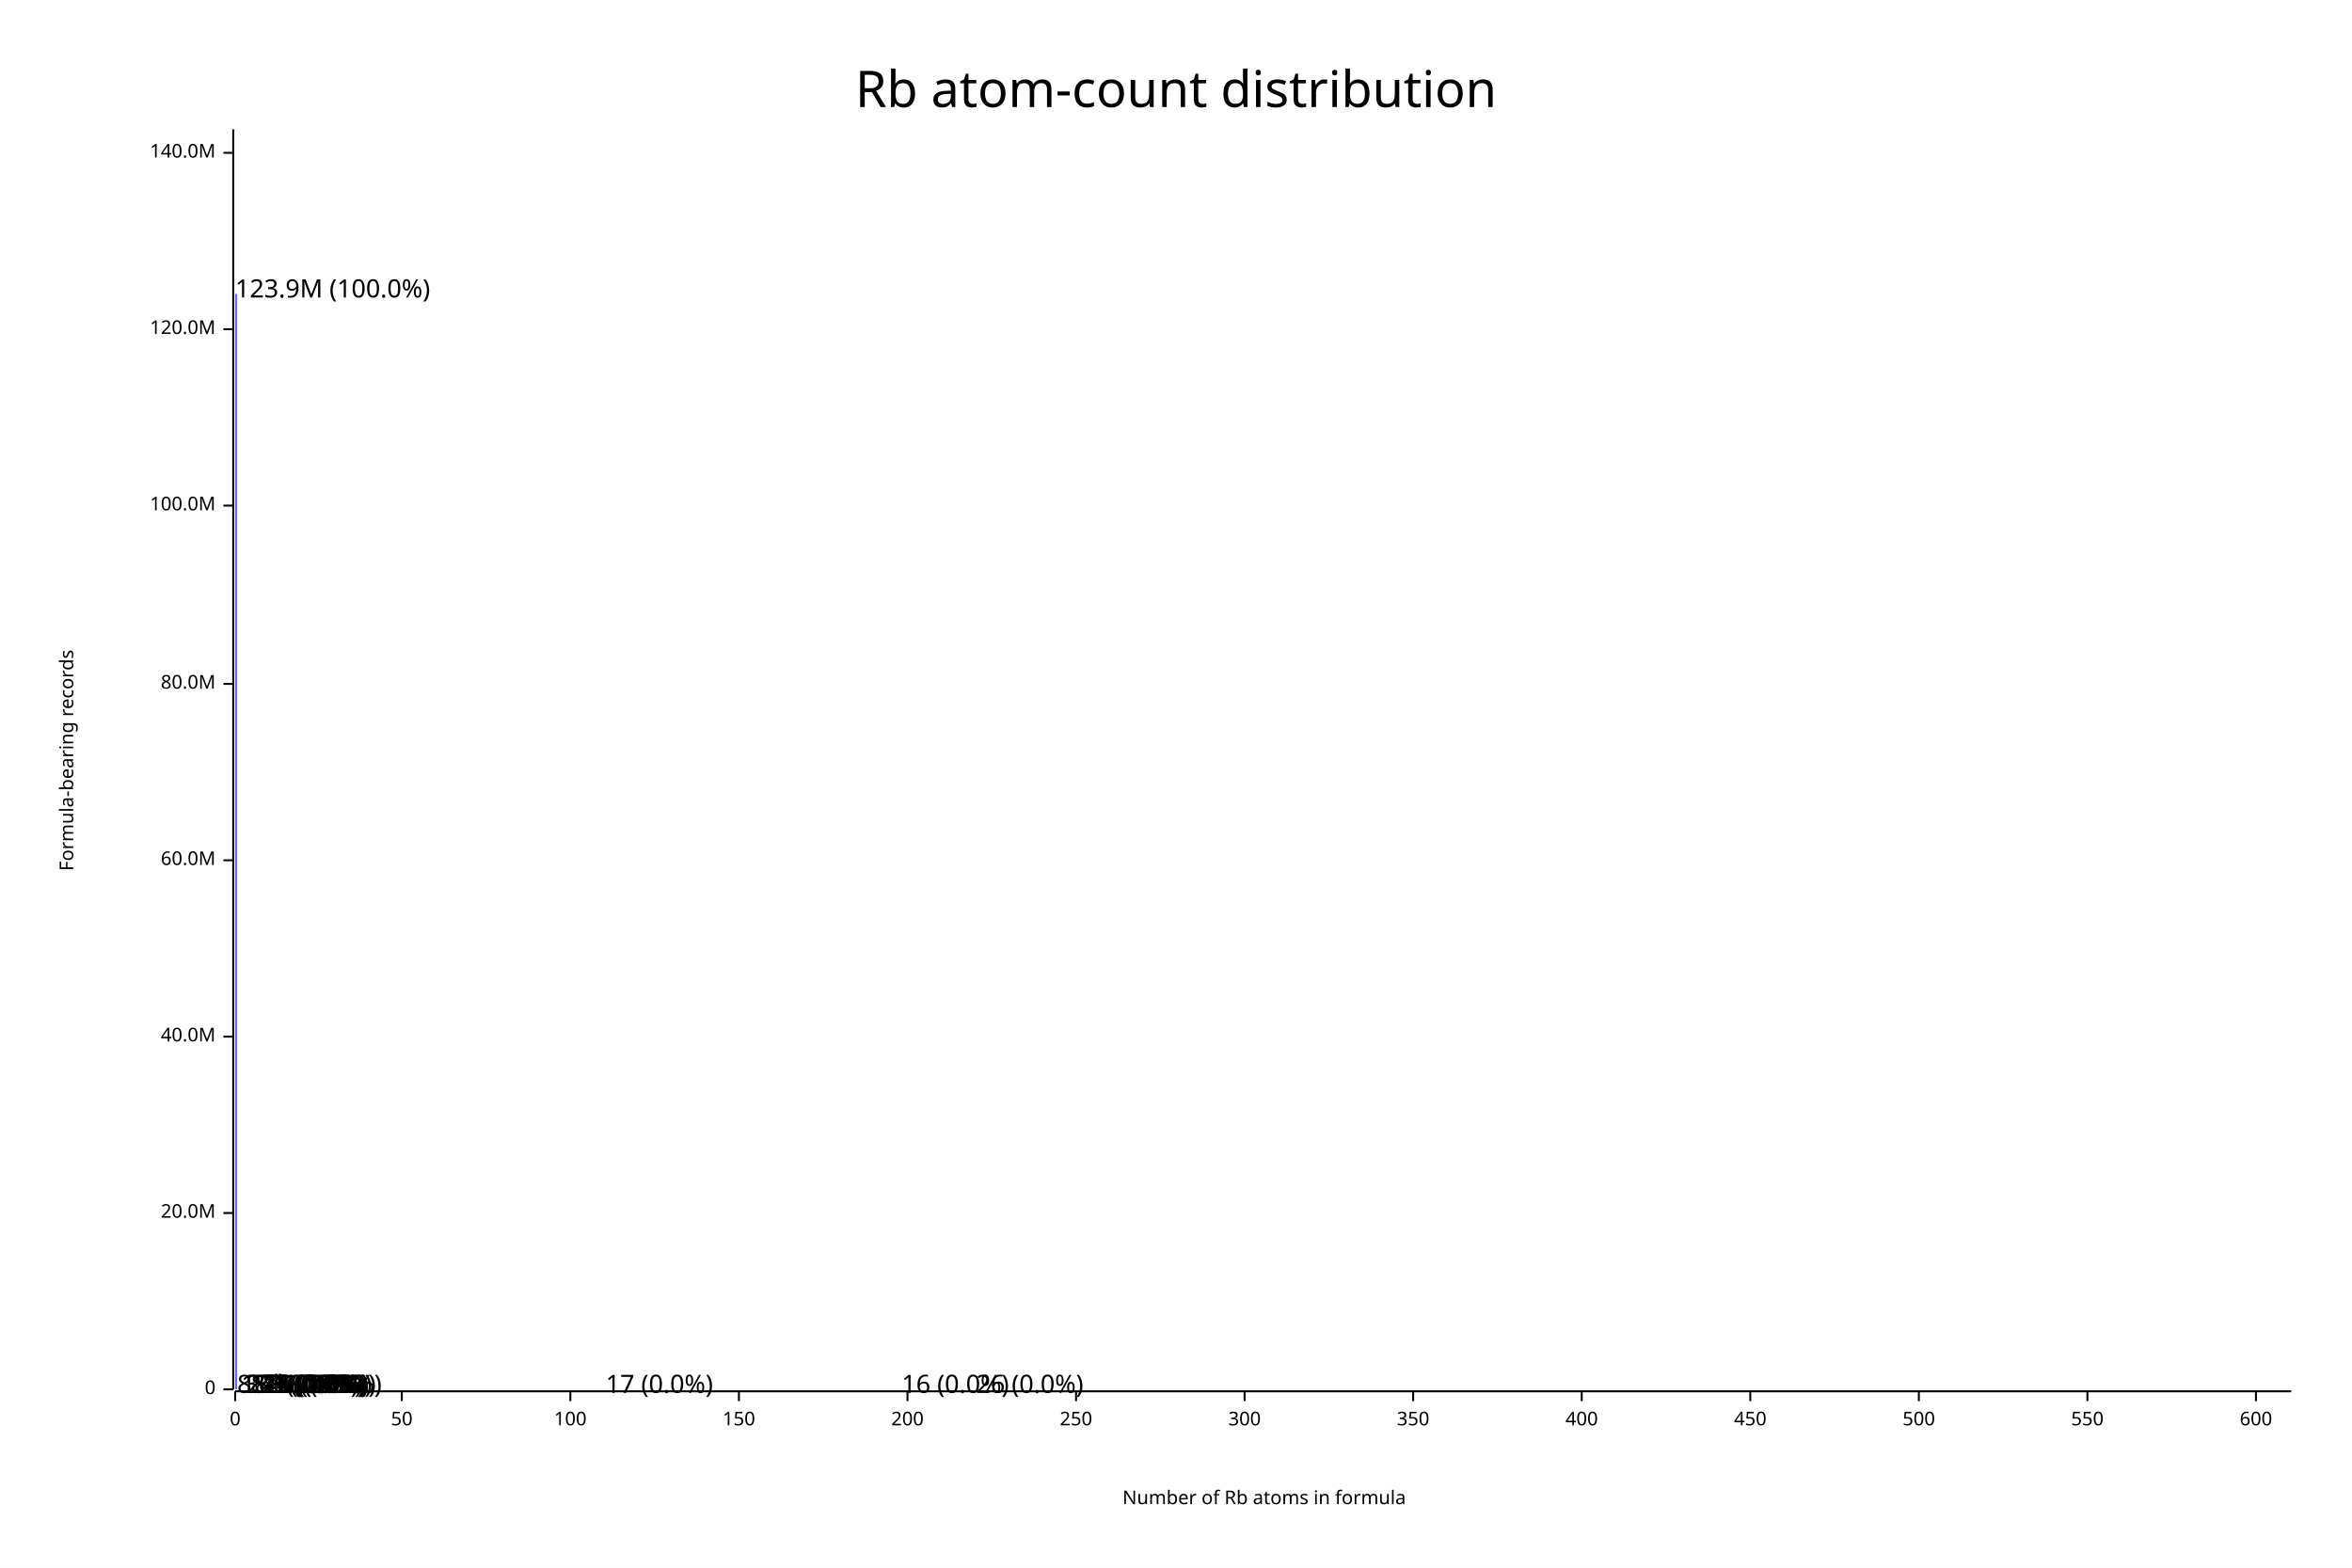
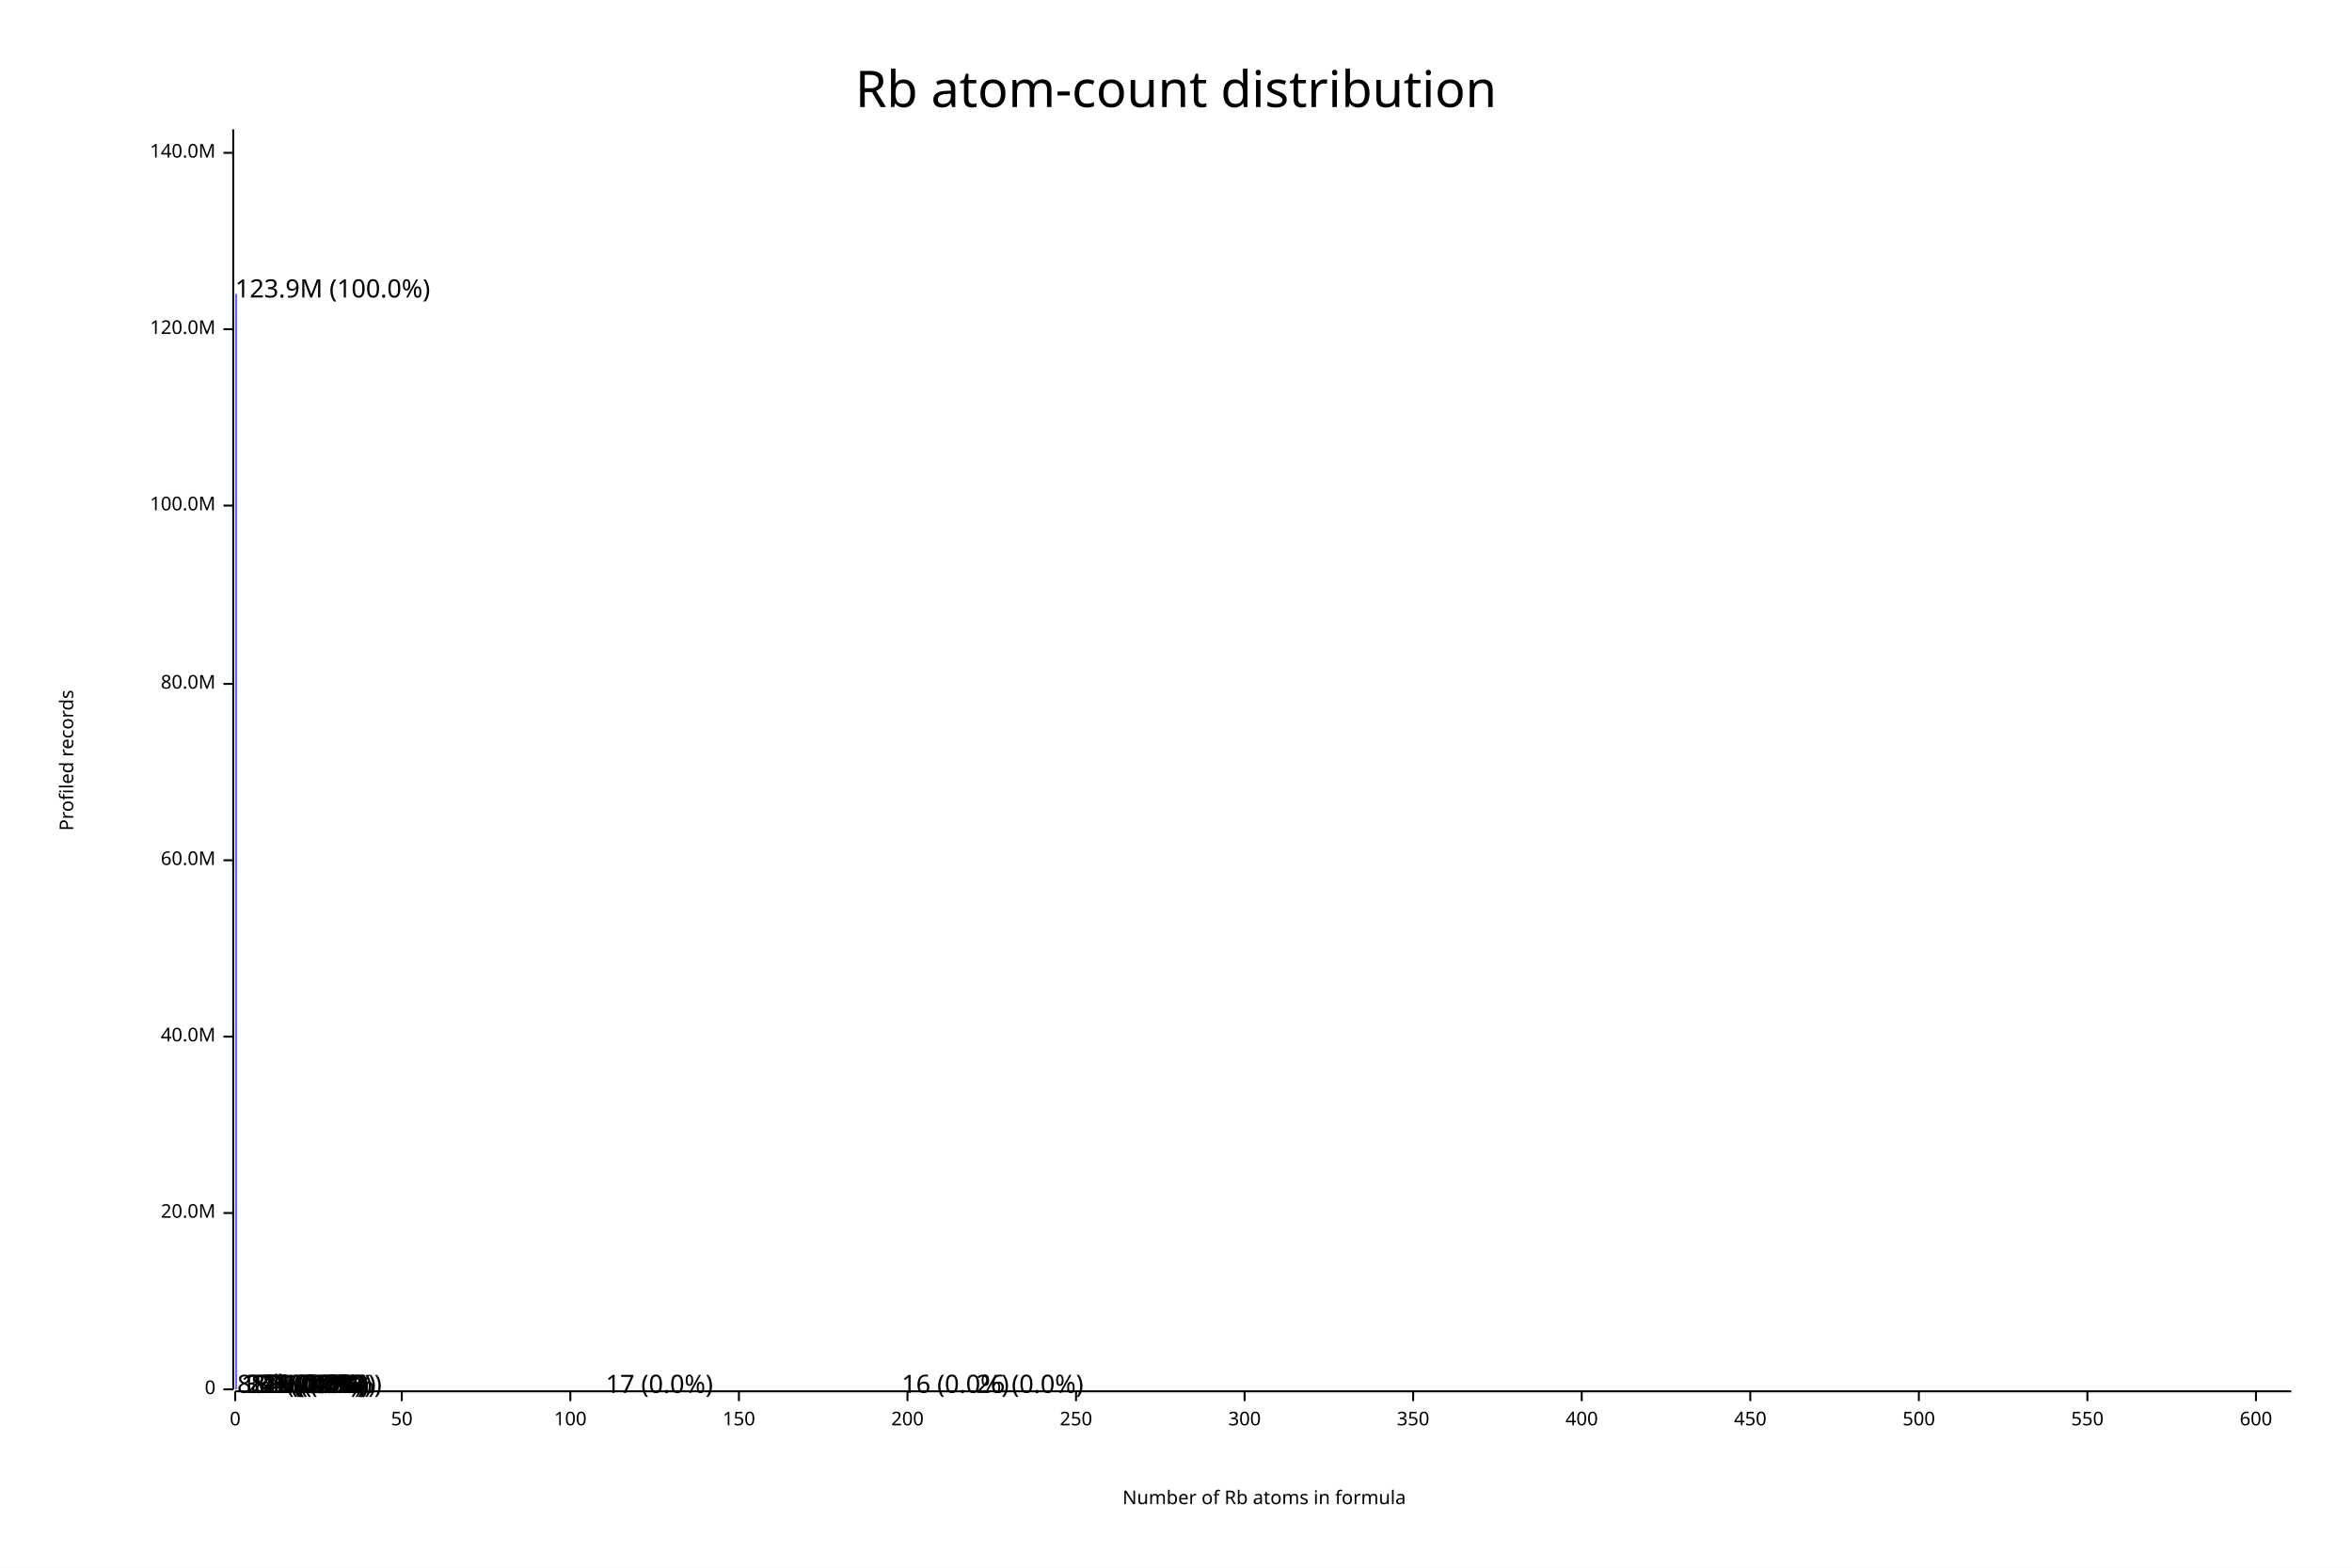
<svg xmlns="http://www.w3.org/2000/svg" width="1200" height="800" viewBox="0 0 1200 800">
  <rect x="0" y="0" width="1200" height="800" opacity="1" fill="#FFFFFF" stroke="none" />
  <text x="600" y="35" dy="0.76em" text-anchor="middle" font-family="sans-serif" font-size="25.806" opacity="1" fill="#000000">
Rb atom-count distribution
</text>
  <text x="30" y="388" dy="0.76em" text-anchor="middle" font-family="sans-serif" font-size="9.677" opacity="1" fill="#000000" transform="rotate(270, 30, 388)">
- Formula-bearing records
+ Profiled records
</text>
  <text x="645" y="770" dy="-0.5ex" text-anchor="middle" font-family="sans-serif" font-size="9.677" opacity="1" fill="#000000">
Number of Rb atoms in formula
</text>
  <polyline fill="none" opacity="1" stroke="#000000" stroke-width="1" points="119,66 119,709 " />
  <text x="110" y="709" dy="0.5ex" text-anchor="end" font-family="sans-serif" font-size="9.677" opacity="1" fill="#000000">
0
</text>
  <polyline fill="none" opacity="1" stroke="#000000" stroke-width="1" points="114,709 119,709 " />
  <text x="110" y="619" dy="0.5ex" text-anchor="end" font-family="sans-serif" font-size="9.677" opacity="1" fill="#000000">
20.0M
</text>
  <polyline fill="none" opacity="1" stroke="#000000" stroke-width="1" points="114,619 119,619 " />
  <text x="110" y="529" dy="0.5ex" text-anchor="end" font-family="sans-serif" font-size="9.677" opacity="1" fill="#000000">
40.0M
</text>
  <polyline fill="none" opacity="1" stroke="#000000" stroke-width="1" points="114,529 119,529 " />
  <text x="110" y="439" dy="0.5ex" text-anchor="end" font-family="sans-serif" font-size="9.677" opacity="1" fill="#000000">
60.0M
</text>
  <polyline fill="none" opacity="1" stroke="#000000" stroke-width="1" points="114,439 119,439 " />
  <text x="110" y="349" dy="0.5ex" text-anchor="end" font-family="sans-serif" font-size="9.677" opacity="1" fill="#000000">
80.0M
</text>
  <polyline fill="none" opacity="1" stroke="#000000" stroke-width="1" points="114,349 119,349 " />
  <text x="110" y="258" dy="0.5ex" text-anchor="end" font-family="sans-serif" font-size="9.677" opacity="1" fill="#000000">
100.0M
</text>
  <polyline fill="none" opacity="1" stroke="#000000" stroke-width="1" points="114,258 119,258 " />
  <text x="110" y="168" dy="0.5ex" text-anchor="end" font-family="sans-serif" font-size="9.677" opacity="1" fill="#000000">
120.0M
</text>
  <polyline fill="none" opacity="1" stroke="#000000" stroke-width="1" points="114,168 119,168 " />
  <text x="110" y="78" dy="0.5ex" text-anchor="end" font-family="sans-serif" font-size="9.677" opacity="1" fill="#000000">
140.0M
</text>
  <polyline fill="none" opacity="1" stroke="#000000" stroke-width="1" points="114,78 119,78 " />
  <polyline fill="none" opacity="1" stroke="#000000" stroke-width="1" points="120,710 1169,710 " />
  <text x="120" y="720" dy="0.76em" text-anchor="middle" font-family="sans-serif" font-size="9.677" opacity="1" fill="#000000">
0
</text>
  <polyline fill="none" opacity="1" stroke="#000000" stroke-width="1" points="120,710 120,715 " />
  <text x="205" y="720" dy="0.76em" text-anchor="middle" font-family="sans-serif" font-size="9.677" opacity="1" fill="#000000">
50
</text>
  <polyline fill="none" opacity="1" stroke="#000000" stroke-width="1" points="205,710 205,715 " />
  <text x="291" y="720" dy="0.76em" text-anchor="middle" font-family="sans-serif" font-size="9.677" opacity="1" fill="#000000">
100
</text>
  <polyline fill="none" opacity="1" stroke="#000000" stroke-width="1" points="291,710 291,715 " />
  <text x="377" y="720" dy="0.76em" text-anchor="middle" font-family="sans-serif" font-size="9.677" opacity="1" fill="#000000">
150
</text>
  <polyline fill="none" opacity="1" stroke="#000000" stroke-width="1" points="377,710 377,715 " />
  <text x="463" y="720" dy="0.76em" text-anchor="middle" font-family="sans-serif" font-size="9.677" opacity="1" fill="#000000">
200
</text>
  <polyline fill="none" opacity="1" stroke="#000000" stroke-width="1" points="463,710 463,715 " />
  <text x="549" y="720" dy="0.76em" text-anchor="middle" font-family="sans-serif" font-size="9.677" opacity="1" fill="#000000">
250
</text>
  <polyline fill="none" opacity="1" stroke="#000000" stroke-width="1" points="549,710 549,715 " />
  <text x="635" y="720" dy="0.76em" text-anchor="middle" font-family="sans-serif" font-size="9.677" opacity="1" fill="#000000">
300
</text>
  <polyline fill="none" opacity="1" stroke="#000000" stroke-width="1" points="635,710 635,715 " />
  <text x="721" y="720" dy="0.76em" text-anchor="middle" font-family="sans-serif" font-size="9.677" opacity="1" fill="#000000">
350
</text>
  <polyline fill="none" opacity="1" stroke="#000000" stroke-width="1" points="721,710 721,715 " />
  <text x="807" y="720" dy="0.76em" text-anchor="middle" font-family="sans-serif" font-size="9.677" opacity="1" fill="#000000">
400
</text>
  <polyline fill="none" opacity="1" stroke="#000000" stroke-width="1" points="807,710 807,715 " />
  <text x="893" y="720" dy="0.76em" text-anchor="middle" font-family="sans-serif" font-size="9.677" opacity="1" fill="#000000">
450
</text>
  <polyline fill="none" opacity="1" stroke="#000000" stroke-width="1" points="893,710 893,715 " />
  <text x="979" y="720" dy="0.76em" text-anchor="middle" font-family="sans-serif" font-size="9.677" opacity="1" fill="#000000">
500
</text>
  <polyline fill="none" opacity="1" stroke="#000000" stroke-width="1" points="979,710 979,715 " />
  <text x="1065" y="720" dy="0.76em" text-anchor="middle" font-family="sans-serif" font-size="9.677" opacity="1" fill="#000000">
550
</text>
  <polyline fill="none" opacity="1" stroke="#000000" stroke-width="1" points="1065,710 1065,715 " />
  <text x="1151" y="720" dy="0.76em" text-anchor="middle" font-family="sans-serif" font-size="9.677" opacity="1" fill="#000000">
600
</text>
  <polyline fill="none" opacity="1" stroke="#000000" stroke-width="1" points="1151,710 1151,715 " />
  <rect x="120" y="150" width="1" height="559" opacity="0.6" fill="#0000FF" stroke="none" />
  <rect x="121" y="709" width="2" height="0" opacity="0.6" fill="#0000FF" stroke="none" />
  <rect x="123" y="709" width="2" height="0" opacity="0.6" fill="#0000FF" stroke="none" />
  <rect x="125" y="709" width="1" height="0" opacity="0.6" fill="#0000FF" stroke="none" />
  <rect x="126" y="709" width="2" height="0" opacity="0.6" fill="#0000FF" stroke="none" />
  <rect x="128" y="709" width="2" height="0" opacity="0.6" fill="#0000FF" stroke="none" />
  <rect x="130" y="709" width="2" height="0" opacity="0.6" fill="#0000FF" stroke="none" />
  <rect x="132" y="709" width="1" height="0" opacity="0.6" fill="#0000FF" stroke="none" />
  <rect x="133" y="709" width="2" height="0" opacity="0.6" fill="#0000FF" stroke="none" />
  <rect x="135" y="709" width="2" height="0" opacity="0.6" fill="#0000FF" stroke="none" />
  <rect x="137" y="709" width="1" height="0" opacity="0.6" fill="#0000FF" stroke="none" />
  <rect x="138" y="709" width="2" height="0" opacity="0.6" fill="#0000FF" stroke="none" />
  <rect x="140" y="709" width="2" height="0" opacity="0.6" fill="#0000FF" stroke="none" />
  <rect x="142" y="709" width="2" height="0" opacity="0.6" fill="#0000FF" stroke="none" />
  <rect x="144" y="709" width="1" height="0" opacity="0.6" fill="#0000FF" stroke="none" />
  <rect x="145" y="709" width="2" height="0" opacity="0.6" fill="#0000FF" stroke="none" />
  <rect x="147" y="709" width="2" height="0" opacity="0.6" fill="#0000FF" stroke="none" />
  <rect x="150" y="709" width="2" height="0" opacity="0.6" fill="#0000FF" stroke="none" />
  <rect x="152" y="709" width="2" height="0" opacity="0.6" fill="#0000FF" stroke="none" />
  <rect x="154" y="709" width="2" height="0" opacity="0.6" fill="#0000FF" stroke="none" />
  <rect x="156" y="709" width="1" height="0" opacity="0.6" fill="#0000FF" stroke="none" />
  <rect x="157" y="709" width="2" height="0" opacity="0.6" fill="#0000FF" stroke="none" />
  <rect x="161" y="709" width="1" height="0" opacity="0.6" fill="#0000FF" stroke="none" />
  <rect x="164" y="709" width="2" height="0" opacity="0.6" fill="#0000FF" stroke="none" />
  <rect x="166" y="709" width="2" height="0" opacity="0.6" fill="#0000FF" stroke="none" />
  <rect x="168" y="709" width="1" height="0" opacity="0.6" fill="#0000FF" stroke="none" />
  <rect x="169" y="709" width="2" height="0" opacity="0.6" fill="#0000FF" stroke="none" />
  <rect x="171" y="709" width="2" height="0" opacity="0.6" fill="#0000FF" stroke="none" />
  <rect x="176" y="709" width="2" height="0" opacity="0.6" fill="#0000FF" stroke="none" />
  <rect x="178" y="709" width="2" height="0" opacity="0.6" fill="#0000FF" stroke="none" />
  <rect x="181" y="709" width="2" height="0" opacity="0.6" fill="#0000FF" stroke="none" />
  <rect x="183" y="709" width="2" height="0" opacity="0.6" fill="#0000FF" stroke="none" />
  <rect x="185" y="709" width="2" height="0" opacity="0.6" fill="#0000FF" stroke="none" />
  <rect x="190" y="709" width="2" height="0" opacity="0.6" fill="#0000FF" stroke="none" />
  <rect x="192" y="709" width="1" height="0" opacity="0.6" fill="#0000FF" stroke="none" />
  <rect x="193" y="709" width="2" height="0" opacity="0.6" fill="#0000FF" stroke="none" />
  <rect x="195" y="709" width="2" height="0" opacity="0.6" fill="#0000FF" stroke="none" />
  <rect x="211" y="709" width="1" height="0" opacity="0.6" fill="#0000FF" stroke="none" />
  <rect x="216" y="709" width="2" height="0" opacity="0.6" fill="#0000FF" stroke="none" />
  <rect x="228" y="709" width="2" height="0" opacity="0.6" fill="#0000FF" stroke="none" />
  <rect x="238" y="709" width="2" height="0" opacity="0.6" fill="#0000FF" stroke="none" />
  <rect x="243" y="709" width="2" height="0" opacity="0.6" fill="#0000FF" stroke="none" />
  <rect x="261" y="709" width="1" height="0" opacity="0.6" fill="#0000FF" stroke="none" />
  <rect x="264" y="709" width="2" height="0" opacity="0.6" fill="#0000FF" stroke="none" />
  <rect x="271" y="709" width="2" height="0" opacity="0.6" fill="#0000FF" stroke="none" />
  <rect x="278" y="709" width="1" height="0" opacity="0.6" fill="#0000FF" stroke="none" />
  <rect x="290" y="709" width="1" height="0" opacity="0.6" fill="#0000FF" stroke="none" />
  <rect x="291" y="709" width="2" height="0" opacity="0.6" fill="#0000FF" stroke="none" />
  <rect x="309" y="709" width="1" height="0" opacity="0.6" fill="#0000FF" stroke="none" />
  <rect x="328" y="709" width="1" height="0" opacity="0.6" fill="#0000FF" stroke="none" />
  <rect x="336" y="709" width="2" height="0" opacity="0.6" fill="#0000FF" stroke="none" />
  <rect x="346" y="709" width="2" height="0" opacity="0.6" fill="#0000FF" stroke="none" />
  <rect x="362" y="709" width="2" height="0" opacity="0.6" fill="#0000FF" stroke="none" />
  <rect x="384" y="709" width="2" height="0" opacity="0.6" fill="#0000FF" stroke="none" />
  <rect x="408" y="709" width="2" height="0" opacity="0.6" fill="#0000FF" stroke="none" />
  <rect x="422" y="709" width="2" height="0" opacity="0.6" fill="#0000FF" stroke="none" />
  <rect x="453" y="709" width="2" height="0" opacity="0.6" fill="#0000FF" stroke="none" />
  <rect x="460" y="709" width="2" height="0" opacity="0.6" fill="#0000FF" stroke="none" />
  <rect x="498" y="709" width="2" height="0" opacity="0.6" fill="#0000FF" stroke="none" />
  <rect x="503" y="709" width="2" height="0" opacity="0.6" fill="#0000FF" stroke="none" />
  <rect x="572" y="709" width="1" height="0" opacity="0.6" fill="#0000FF" stroke="none" />
  <rect x="594" y="709" width="2" height="0" opacity="0.6" fill="#0000FF" stroke="none" />
  <rect x="646" y="709" width="1" height="0" opacity="0.6" fill="#0000FF" stroke="none" />
  <rect x="647" y="709" width="2" height="0" opacity="0.6" fill="#0000FF" stroke="none" />
  <rect x="680" y="709" width="2" height="0" opacity="0.6" fill="#0000FF" stroke="none" />
  <rect x="682" y="709" width="2" height="0" opacity="0.6" fill="#0000FF" stroke="none" />
  <rect x="715" y="709" width="1" height="0" opacity="0.6" fill="#0000FF" stroke="none" />
  <rect x="716" y="709" width="2" height="0" opacity="0.6" fill="#0000FF" stroke="none" />
  <rect x="751" y="709" width="1" height="0" opacity="0.6" fill="#0000FF" stroke="none" />
  <rect x="854" y="709" width="2" height="0" opacity="0.6" fill="#0000FF" stroke="none" />
  <rect x="886" y="709" width="2" height="0" opacity="0.6" fill="#0000FF" stroke="none" />
  <rect x="919" y="709" width="2" height="0" opacity="0.6" fill="#0000FF" stroke="none" />
  <rect x="954" y="709" width="1" height="0" opacity="0.6" fill="#0000FF" stroke="none" />
  <rect x="988" y="709" width="2" height="0" opacity="0.6" fill="#0000FF" stroke="none" />
  <rect x="990" y="709" width="1" height="0" opacity="0.6" fill="#0000FF" stroke="none" />
  <rect x="1167" y="709" width="2" height="0" opacity="0.6" fill="#0000FF" stroke="none" />
  <text x="120" y="142" dy="0.76em" text-anchor="start" font-family="sans-serif" font-size="12.903" opacity="1" fill="#000000">
123.9M (100.0%)
</text>
  <text x="121" y="701" dy="0.76em" text-anchor="start" font-family="sans-serif" font-size="12.903" opacity="1" fill="#000000">
8.6k (0.0%)
</text>
  <text x="123" y="701" dy="0.76em" text-anchor="start" font-family="sans-serif" font-size="12.903" opacity="1" fill="#000000">
1.2k (0.0%)
</text>
  <text x="125" y="701" dy="0.76em" text-anchor="start" font-family="sans-serif" font-size="12.903" opacity="1" fill="#000000">
377 (0.0%)
</text>
  <text x="126" y="701" dy="0.76em" text-anchor="start" font-family="sans-serif" font-size="12.903" opacity="1" fill="#000000">
215 (0.0%)
</text>
  <text x="128" y="701" dy="0.76em" text-anchor="start" font-family="sans-serif" font-size="12.903" opacity="1" fill="#000000">
82 (0.0%)
</text>
  <text x="130" y="701" dy="0.76em" text-anchor="start" font-family="sans-serif" font-size="12.903" opacity="1" fill="#000000">
83 (0.0%)
</text>
  <text x="132" y="701" dy="0.76em" text-anchor="start" font-family="sans-serif" font-size="12.903" opacity="1" fill="#000000">
26 (0.0%)
</text>
  <text x="133" y="701" dy="0.76em" text-anchor="start" font-family="sans-serif" font-size="12.903" opacity="1" fill="#000000">
44 (0.0%)
</text>
  <text x="135" y="701" dy="0.76em" text-anchor="start" font-family="sans-serif" font-size="12.903" opacity="1" fill="#000000">
15 (0.0%)
</text>
  <text x="137" y="701" dy="0.76em" text-anchor="start" font-family="sans-serif" font-size="12.903" opacity="1" fill="#000000">
21 (0.0%)
</text>
  <text x="140" y="701" dy="0.76em" text-anchor="start" font-family="sans-serif" font-size="12.903" opacity="1" fill="#000000">
18 (0.0%)
</text>
  <text x="309" y="701" dy="0.76em" text-anchor="start" font-family="sans-serif" font-size="12.903" opacity="1" fill="#000000">
17 (0.0%)
</text>
  <text x="460" y="701" dy="0.76em" text-anchor="start" font-family="sans-serif" font-size="12.903" opacity="1" fill="#000000">
16 (0.0%)
</text>
  <text x="498" y="701" dy="0.76em" text-anchor="start" font-family="sans-serif" font-size="12.903" opacity="1" fill="#000000">
26 (0.0%)
</text>
</svg>
